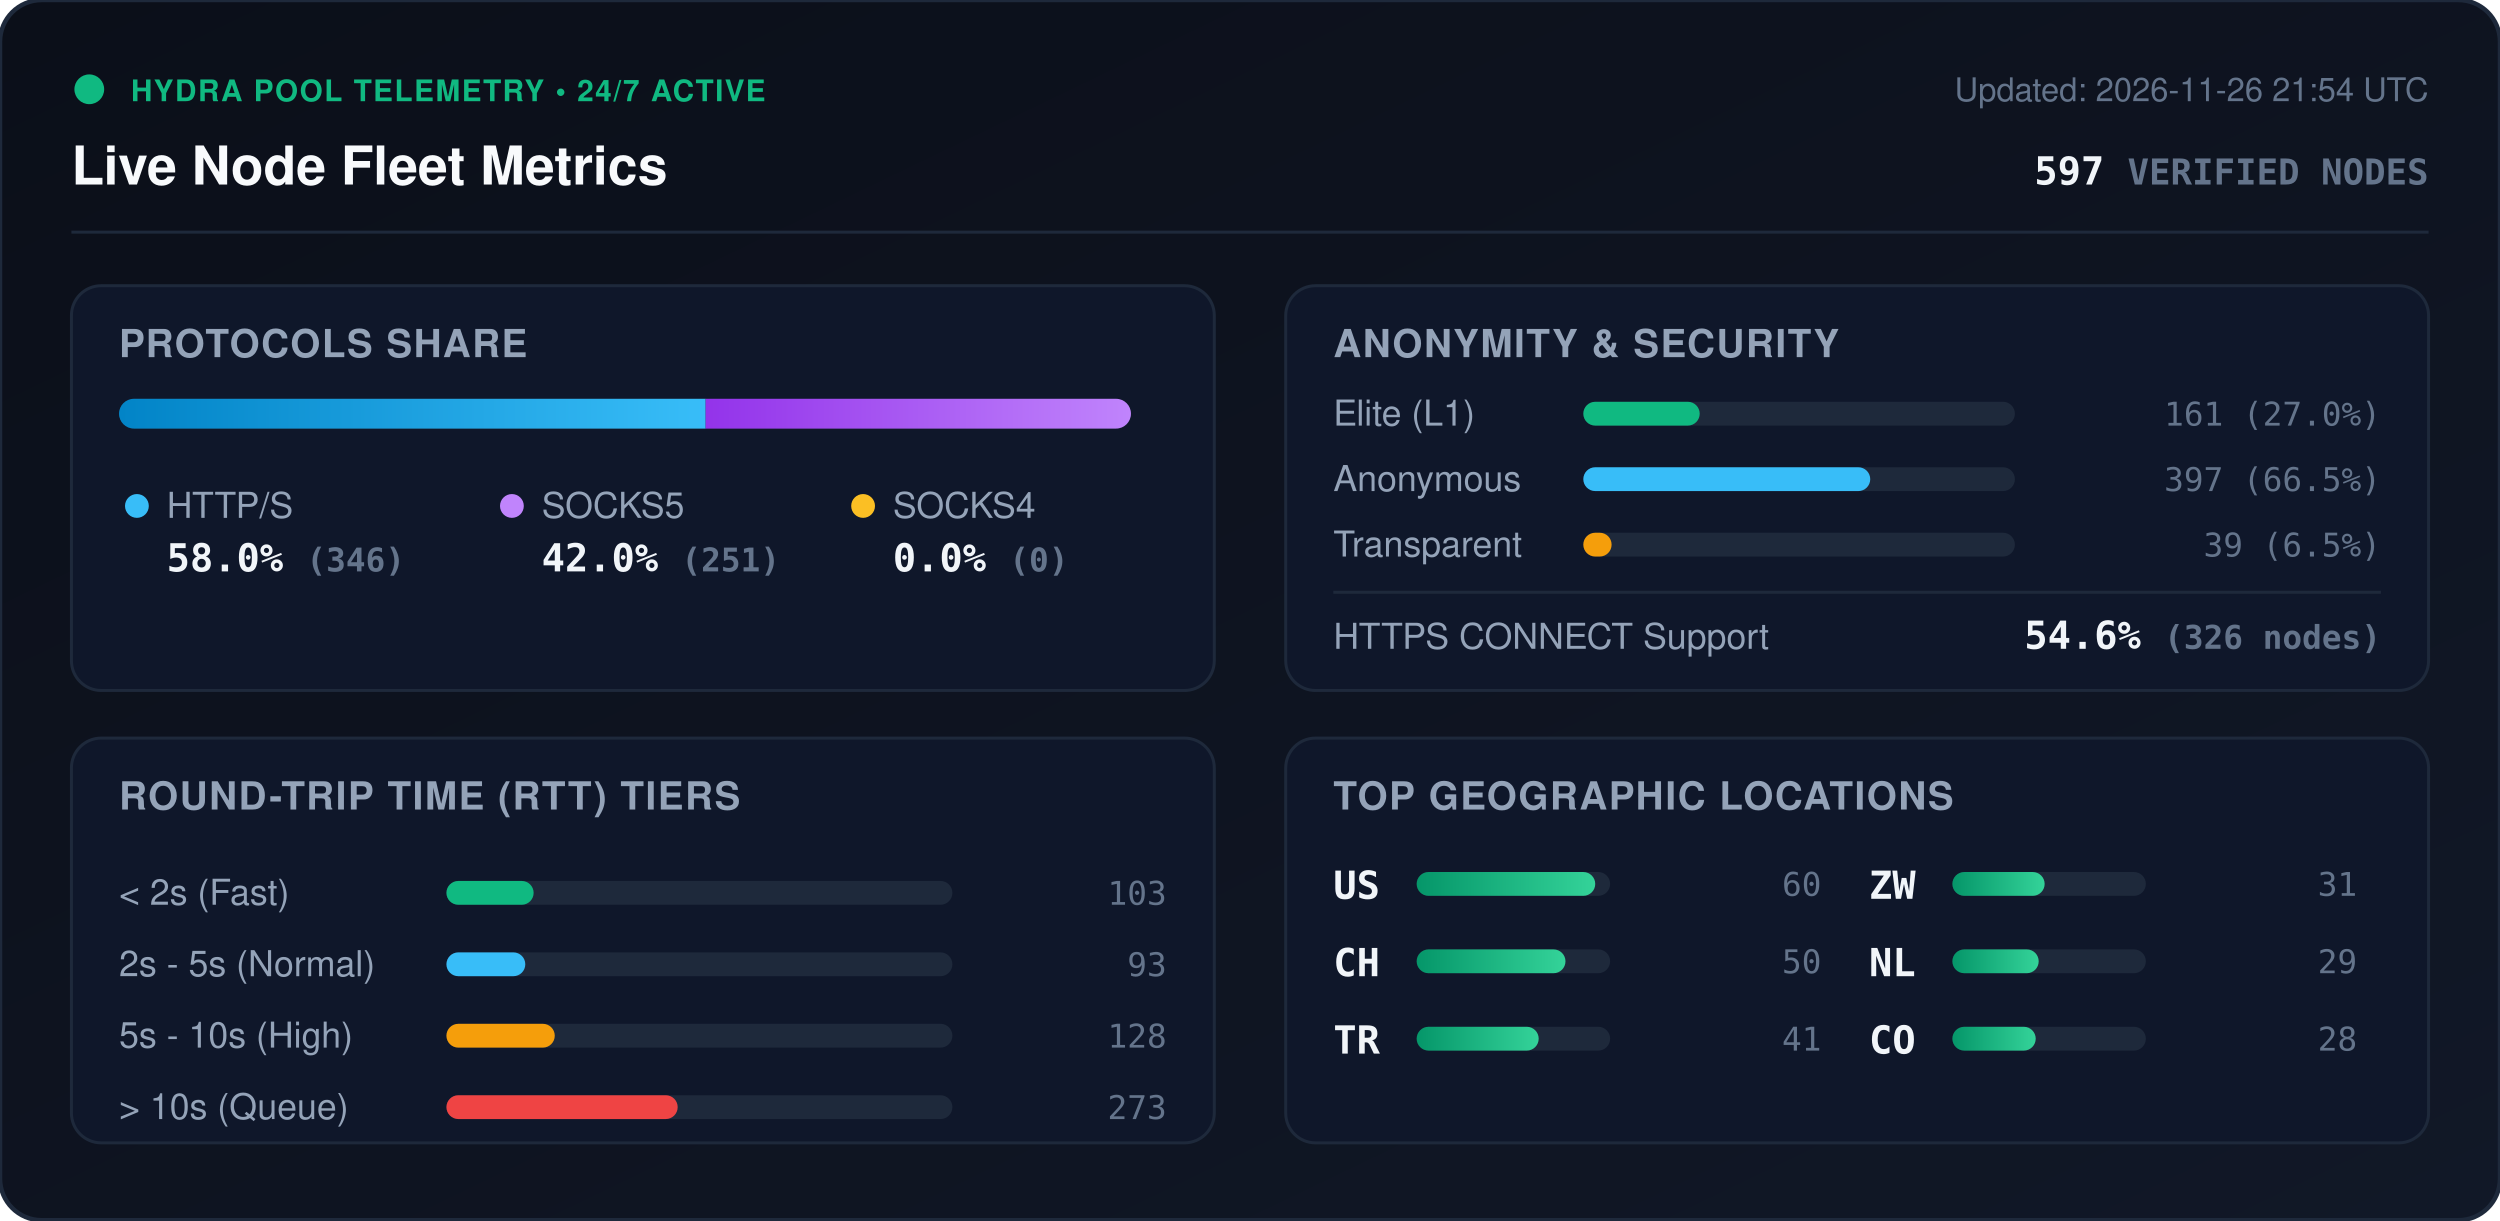
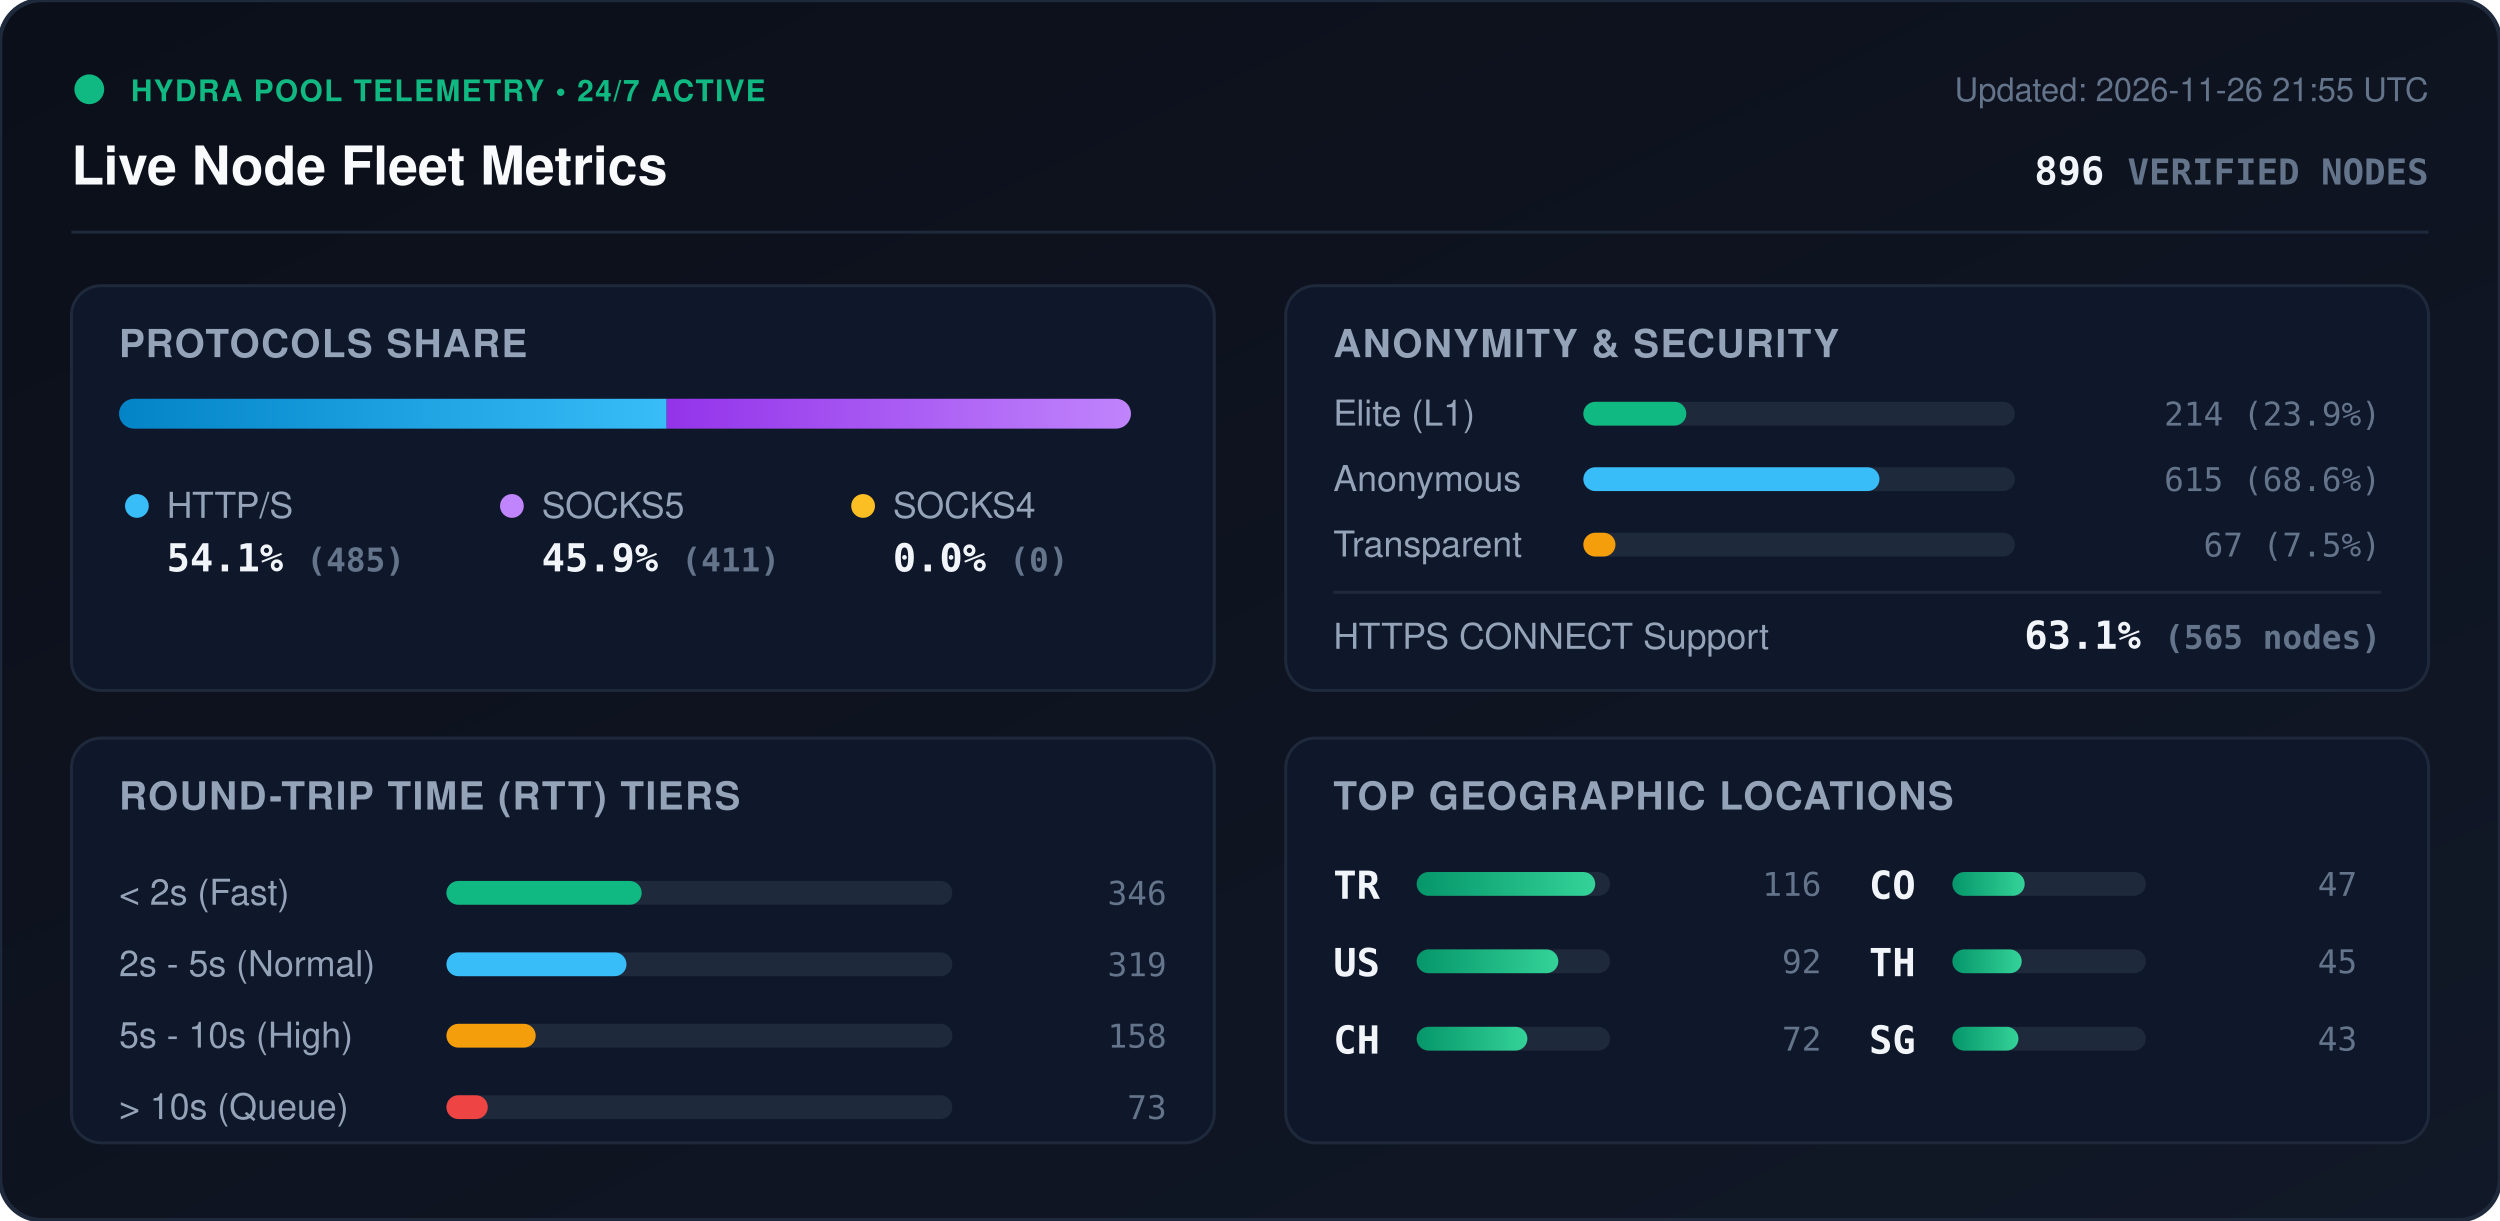
<svg xmlns="http://www.w3.org/2000/svg" viewBox="0 0 840 410" width="840" height="410" style="max-width: 100%; height: auto;">
  <defs>
    <linearGradient id="bg" x1="0%" y1="0%" x2="100%" y2="100%">
      <stop offset="0%" stop-color="#0b0f19" />
      <stop offset="100%" stop-color="#111827" />
    </linearGradient>
    <linearGradient id="bar-http" x1="0%" y1="0%" x2="100%" y2="0%">
      <stop offset="0%" stop-color="#0284c7" />
      <stop offset="100%" stop-color="#38bdf8" />
    </linearGradient>
    <linearGradient id="bar-socks5" x1="0%" y1="0%" x2="100%" y2="0%">
      <stop offset="0%" stop-color="#9333ea" />
      <stop offset="100%" stop-color="#c084fc" />
    </linearGradient>
    <linearGradient id="bar-socks4" x1="0%" y1="0%" x2="100%" y2="0%">
      <stop offset="0%" stop-color="#d97706" />
      <stop offset="100%" stop-color="#fbbf24" />
    </linearGradient>
    <linearGradient id="bar-green" x1="0%" y1="0%" x2="100%" y2="0%">
      <stop offset="0%" stop-color="#059669" />
      <stop offset="100%" stop-color="#34d399" />
    </linearGradient>
    <clipPath id="prog-track-clip">
      <rect width="340.0" height="10" rx="5" />
    </clipPath>
    <style>
      .title { font: 700 18px -apple-system, BlinkMacSystemFont, 'Segoe UI', Helvetica, Arial, sans-serif; fill: #f8fafc; }
      .sub { font: 500 11px -apple-system, BlinkMacSystemFont, 'Segoe UI', Helvetica, Arial, sans-serif; fill: #64748b; }
      .section-hdr { font: 600 13px -apple-system, BlinkMacSystemFont, 'Segoe UI', Helvetica, Arial, sans-serif; fill: #94a3b8; letter-spacing: 0.5px; }
      .metric-val { font: 700 13px -apple-system, BlinkMacSystemFont, 'Segoe UI', Helvetica, Arial, sans-serif; fill: #f1f5f9; }
      .metric-lbl { font: 500 12px -apple-system, BlinkMacSystemFont, 'Segoe UI', Helvetica, Arial, sans-serif; fill: #94a3b8; }
      .badge-txt { font: 700 10px -apple-system, BlinkMacSystemFont, 'Segoe UI', Helvetica, Arial, sans-serif; fill: #10b981; letter-spacing: 0.5px; }
      .mono { font-family: ui-monospace, SFMono-Regular, Menlo, Monaco, Consolas, monospace; }
      .pulse { animation: beacon 2s infinite ease-in-out; }
      @keyframes beacon { 0%, 100% { opacity: 1; } 50% { opacity: 0.35; } }
    </style>
  </defs>
  <rect width="840" height="410" rx="14" fill="url(#bg)" stroke="#1e293b" stroke-width="1.5" />
  <g transform="translate(24, 24)">
    <circle cx="6" cy="6" r="5" fill="#10b981" class="pulse" />
    <text x="20" y="10" class="badge-txt">HYDRA POOL TELEMETRY • 24/7 ACTIVE</text>
    <text x="0" y="38" class="title">Live Node Fleet Metrics</text>
-     <text x="792" y="10" text-anchor="end" class="sub">Updated: 2026-11-26 21:54 UTC</text>
-     <text x="792" y="38" text-anchor="end" class="metric-val mono" fill="#38bdf8">597 <tspan font-size="12" fill="#64748b">VERIFIED NODES</tspan>
+     <text x="792" y="10" text-anchor="end" class="sub">Updated: 2026-11-26 21:55 UTC</text>
+     <text x="792" y="38" text-anchor="end" class="metric-val mono" fill="#38bdf8">896 <tspan font-size="12" fill="#64748b">VERIFIED NODES</tspan>
    </text>
  </g>
  <line x1="24" y1="78" x2="816" y2="78" stroke="#1e293b" stroke-width="1" />
  <g transform="translate(24, 96)">
    <rect width="384" height="136" rx="10" fill="#0f172a" stroke="#1e293b" />
    <text x="16" y="24" class="section-hdr">PROTOCOLS SHARE</text>
    <g transform="translate(16, 38)">
      <rect width="340.0" height="10" rx="5" fill="#1e293b" />
      <g clip-path="url(#prog-track-clip)">
-         <rect x="0" width="197.1" height="10" fill="url(#bar-http)" />
-         <rect x="197.1" width="142.9" height="10" fill="url(#bar-socks5)" />
+         <rect x="0" width="184.0" height="10" fill="url(#bar-http)" />
+         <rect x="184.0" width="156.0" height="10" fill="url(#bar-socks5)" />
        <rect x="340.0" width="0.0" height="10" fill="url(#bar-socks4)" />
      </g>
    </g>
    <g transform="translate(16, 68)">
      <circle cx="6" cy="6" r="4" fill="#38bdf8" />
      <text x="16" y="10" class="metric-lbl">HTTP/S</text>
-       <text x="16" y="28" class="metric-val mono">58.0% <tspan font-size="11" fill="#64748b">(346)</tspan>
+       <text x="16" y="28" class="metric-val mono">54.1% <tspan font-size="11" fill="#64748b">(485)</tspan>
      </text>
      <circle cx="132" cy="6" r="4" fill="#c084fc" />
      <text x="142" y="10" class="metric-lbl">SOCKS5</text>
-       <text x="142" y="28" class="metric-val mono">42.0% <tspan font-size="11" fill="#64748b">(251)</tspan>
+       <text x="142" y="28" class="metric-val mono">45.9% <tspan font-size="11" fill="#64748b">(411)</tspan>
      </text>
      <circle cx="250" cy="6" r="4" fill="#fbbf24" />
      <text x="260" y="10" class="metric-lbl">SOCKS4</text>
      <text x="260" y="28" class="metric-val mono">0.0% <tspan font-size="11" fill="#64748b">(0)</tspan>
      </text>
    </g>
  </g>
  <g transform="translate(432, 96)">
    <rect width="384" height="136" rx="10" fill="#0f172a" stroke="#1e293b" />
    <text x="16" y="24" class="section-hdr">ANONYMITY &amp; SECURITY</text>
    <text x="16" y="47" class="metric-lbl">Elite (L1)</text>
    <rect x="100" y="39" width="145.0" height="8" rx="4" fill="#1e293b" />
-     <rect x="100" y="39" width="39.1" height="8" rx="4" fill="#10b981" />
-     <text x="368" y="47" text-anchor="end" class="mono sub" fill="#e2e8f0">161 (27.0%)</text>
+     <rect x="100" y="39" width="34.6" height="8" rx="4" fill="#10b981" />
+     <text x="368" y="47" text-anchor="end" class="mono sub" fill="#e2e8f0">214 (23.9%)</text>
    <text x="16" y="69" class="metric-lbl">Anonymous</text>
    <rect x="100" y="61" width="145.0" height="8" rx="4" fill="#1e293b" />
-     <rect x="100" y="61" width="96.4" height="8" rx="4" fill="#38bdf8" />
-     <text x="368" y="69" text-anchor="end" class="mono sub" fill="#e2e8f0">397 (66.5%)</text>
+     <rect x="100" y="61" width="99.5" height="8" rx="4" fill="#38bdf8" />
+     <text x="368" y="69" text-anchor="end" class="mono sub" fill="#e2e8f0">615 (68.6%)</text>
    <text x="16" y="91" class="metric-lbl">Transparent</text>
    <rect x="100" y="83" width="145.0" height="8" rx="4" fill="#1e293b" />
-     <rect x="100" y="83" width="9.5" height="8" rx="4" fill="#f59e0b" />
-     <text x="368" y="91" text-anchor="end" class="mono sub" fill="#e2e8f0">39 (6.5%)</text>
+     <rect x="100" y="83" width="10.8" height="8" rx="4" fill="#f59e0b" />
+     <text x="368" y="91" text-anchor="end" class="mono sub" fill="#e2e8f0">67 (7.5%)</text>
    <line x1="16" y1="103" x2="368" y2="103" stroke="#1e293b" stroke-width="1" />
    <text x="16" y="122" class="metric-lbl">HTTPS CONNECT Support</text>
-     <text x="368" y="122" text-anchor="end" class="metric-val mono" fill="#34d399">54.6% <tspan font-size="11" fill="#64748b">(326 nodes)</tspan>
+     <text x="368" y="122" text-anchor="end" class="metric-val mono" fill="#34d399">63.1% <tspan font-size="11" fill="#64748b">(565 nodes)</tspan>
    </text>
  </g>
  <g transform="translate(24, 248)">
    <rect width="384" height="136" rx="10" fill="#0f172a" stroke="#1e293b" />
    <text x="16" y="24" class="section-hdr">ROUND-TRIP TIME (RTT) TIERS</text>
    <g transform="translate(16, 42)">
      <text x="0" y="14" class="metric-lbl">&lt; 2s (Fast)</text>
      <rect x="110" y="6" width="170" height="8" rx="4" fill="#1e293b" />
-       <rect x="110" y="6" width="29.3" height="8" rx="4" fill="#10b981" />
-       <text x="352" y="14" text-anchor="end" class="mono sub">103</text>
+       <rect x="110" y="6" width="65.6" height="8" rx="4" fill="#10b981" />
+       <text x="352" y="14" text-anchor="end" class="mono sub">346</text>
      <text x="0" y="38" class="metric-lbl">2s - 5s (Normal)</text>
      <rect x="110" y="30" width="170" height="8" rx="4" fill="#1e293b" />
-       <rect x="110" y="30" width="26.5" height="8" rx="4" fill="#38bdf8" />
-       <text x="352" y="38" text-anchor="end" class="mono sub">93</text>
+       <rect x="110" y="30" width="60.5" height="8" rx="4" fill="#38bdf8" />
+       <text x="352" y="38" text-anchor="end" class="mono sub">319</text>
      <text x="0" y="62" class="metric-lbl">5s - 10s (High)</text>
      <rect x="110" y="54" width="170" height="8" rx="4" fill="#1e293b" />
-       <rect x="110" y="54" width="36.4" height="8" rx="4" fill="#f59e0b" />
-       <text x="352" y="62" text-anchor="end" class="mono sub">128</text>
+       <rect x="110" y="54" width="30.0" height="8" rx="4" fill="#f59e0b" />
+       <text x="352" y="62" text-anchor="end" class="mono sub">158</text>
      <text x="0" y="86" class="metric-lbl">&gt; 10s (Queue)</text>
      <rect x="110" y="78" width="170" height="8" rx="4" fill="#1e293b" />
-       <rect x="110" y="78" width="77.7" height="8" rx="4" fill="#ef4444" />
-       <text x="352" y="86" text-anchor="end" class="mono sub">273</text>
+       <rect x="110" y="78" width="13.9" height="8" rx="4" fill="#ef4444" />
+       <text x="352" y="86" text-anchor="end" class="mono sub">73</text>
    </g>
  </g>
  <g transform="translate(432, 248)">
    <rect width="384" height="136" rx="10" fill="#0f172a" stroke="#1e293b" />
    <text x="16" y="24" class="section-hdr">TOP GEOGRAPHIC LOCATIONS</text>
    <g transform="translate(16, 42)">
      <g transform="translate(0, 0)">
+         <text x="0" y="12" class="mono metric-val" font-size="12">TR</text>
+         <rect x="28" y="3" width="65" height="8" rx="4" fill="#1e293b" />
+         <rect x="28" y="3" width="60.0" height="8" rx="4" fill="url(#bar-green)" />
+         <text x="164" y="11" text-anchor="end" class="mono sub">116</text>
+       </g>
+       <g transform="translate(0, 26)">
        <text x="0" y="12" class="mono metric-val" font-size="12">US</text>
        <rect x="28" y="3" width="65" height="8" rx="4" fill="#1e293b" />
-         <rect x="28" y="3" width="60.0" height="8" rx="4" fill="url(#bar-green)" />
-         <text x="164" y="11" text-anchor="end" class="mono sub">60</text>
+         <rect x="28" y="3" width="47.6" height="8" rx="4" fill="url(#bar-green)" />
+         <text x="164" y="11" text-anchor="end" class="mono sub">92</text>
      </g>
-       <g transform="translate(0, 26)">
+       <g transform="translate(0, 52)">
        <text x="0" y="12" class="mono metric-val" font-size="12">CH</text>
        <rect x="28" y="3" width="65" height="8" rx="4" fill="#1e293b" />
-         <rect x="28" y="3" width="50.0" height="8" rx="4" fill="url(#bar-green)" />
-         <text x="164" y="11" text-anchor="end" class="mono sub">50</text>
-       </g>
-       <g transform="translate(0, 52)">
-         <text x="0" y="12" class="mono metric-val" font-size="12">TR</text>
-         <rect x="28" y="3" width="65" height="8" rx="4" fill="#1e293b" />
-         <rect x="28" y="3" width="41.0" height="8" rx="4" fill="url(#bar-green)" />
-         <text x="164" y="11" text-anchor="end" class="mono sub">41</text>
+         <rect x="28" y="3" width="37.2" height="8" rx="4" fill="url(#bar-green)" />
+         <text x="164" y="11" text-anchor="end" class="mono sub">72</text>
      </g>
      <g transform="translate(180, 0)">
-         <text x="0" y="12" class="mono metric-val" font-size="12">ZW</text>
+         <text x="0" y="12" class="mono metric-val" font-size="12">CO</text>
        <rect x="28" y="3" width="65" height="8" rx="4" fill="#1e293b" />
-         <rect x="28" y="3" width="31.0" height="8" rx="4" fill="url(#bar-green)" />
-         <text x="164" y="11" text-anchor="end" class="mono sub">31</text>
+         <rect x="28" y="3" width="24.3" height="8" rx="4" fill="url(#bar-green)" />
+         <text x="164" y="11" text-anchor="end" class="mono sub">47</text>
      </g>
      <g transform="translate(180, 26)">
-         <text x="0" y="12" class="mono metric-val" font-size="12">NL</text>
+         <text x="0" y="12" class="mono metric-val" font-size="12">TH</text>
        <rect x="28" y="3" width="65" height="8" rx="4" fill="#1e293b" />
-         <rect x="28" y="3" width="29.0" height="8" rx="4" fill="url(#bar-green)" />
-         <text x="164" y="11" text-anchor="end" class="mono sub">29</text>
+         <rect x="28" y="3" width="23.3" height="8" rx="4" fill="url(#bar-green)" />
+         <text x="164" y="11" text-anchor="end" class="mono sub">45</text>
      </g>
      <g transform="translate(180, 52)">
-         <text x="0" y="12" class="mono metric-val" font-size="12">CO</text>
+         <text x="0" y="12" class="mono metric-val" font-size="12">SG</text>
        <rect x="28" y="3" width="65" height="8" rx="4" fill="#1e293b" />
-         <rect x="28" y="3" width="28.0" height="8" rx="4" fill="url(#bar-green)" />
-         <text x="164" y="11" text-anchor="end" class="mono sub">28</text>
+         <rect x="28" y="3" width="22.2" height="8" rx="4" fill="url(#bar-green)" />
+         <text x="164" y="11" text-anchor="end" class="mono sub">43</text>
      </g>
    </g>
  </g>
</svg>
